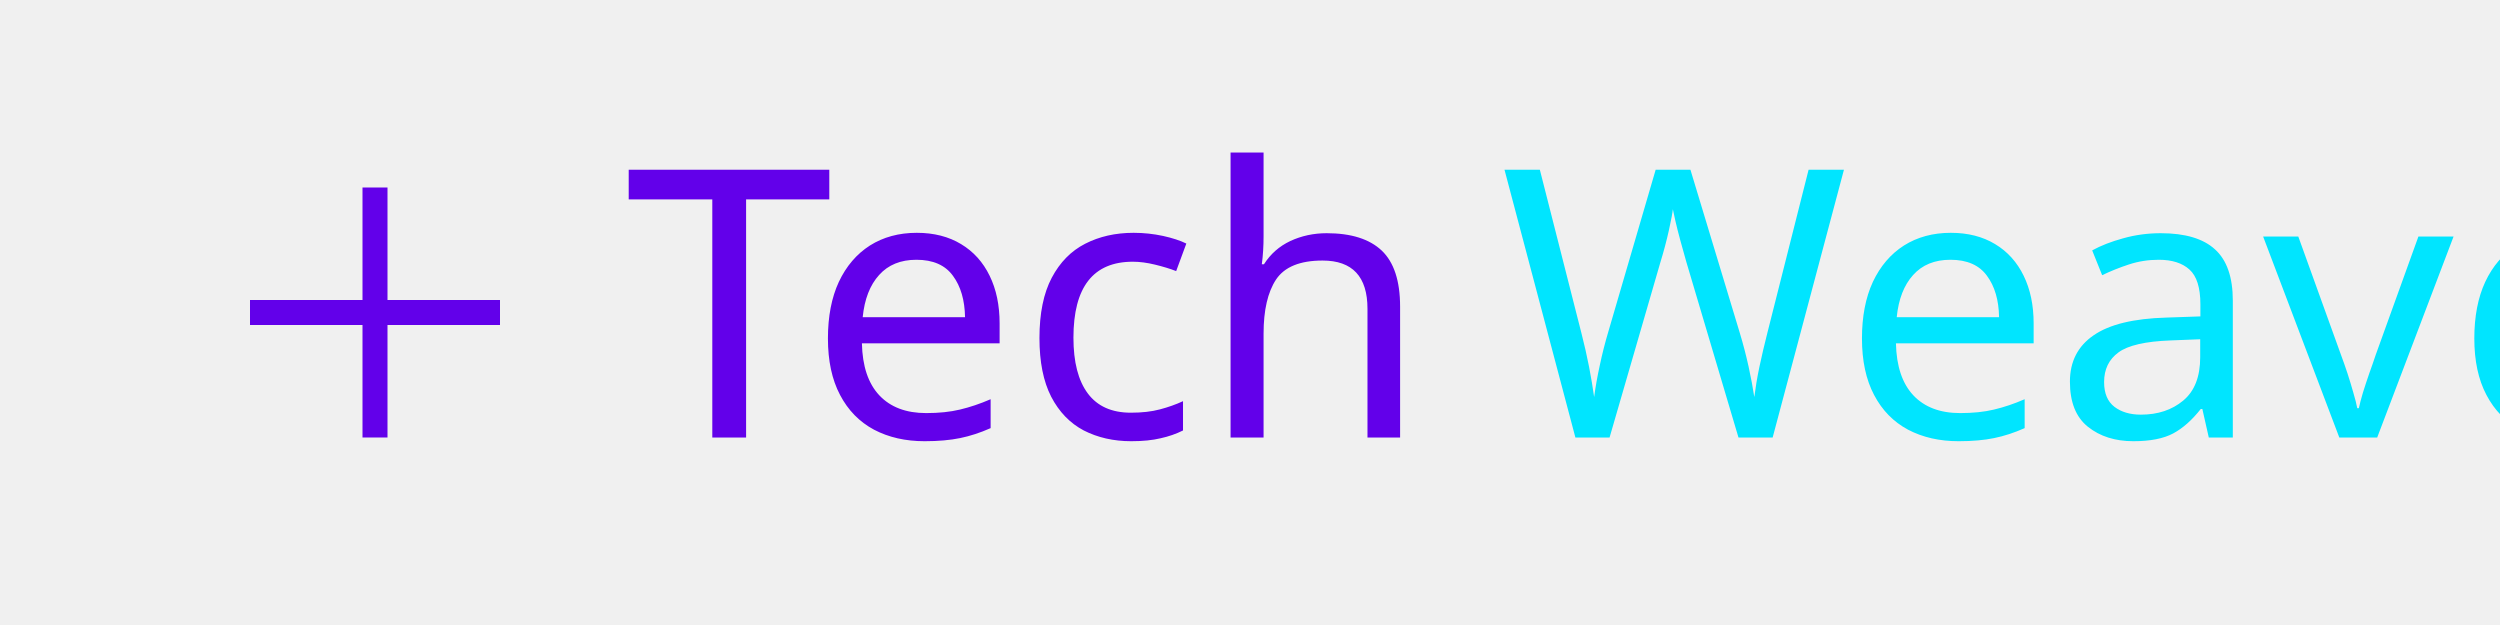
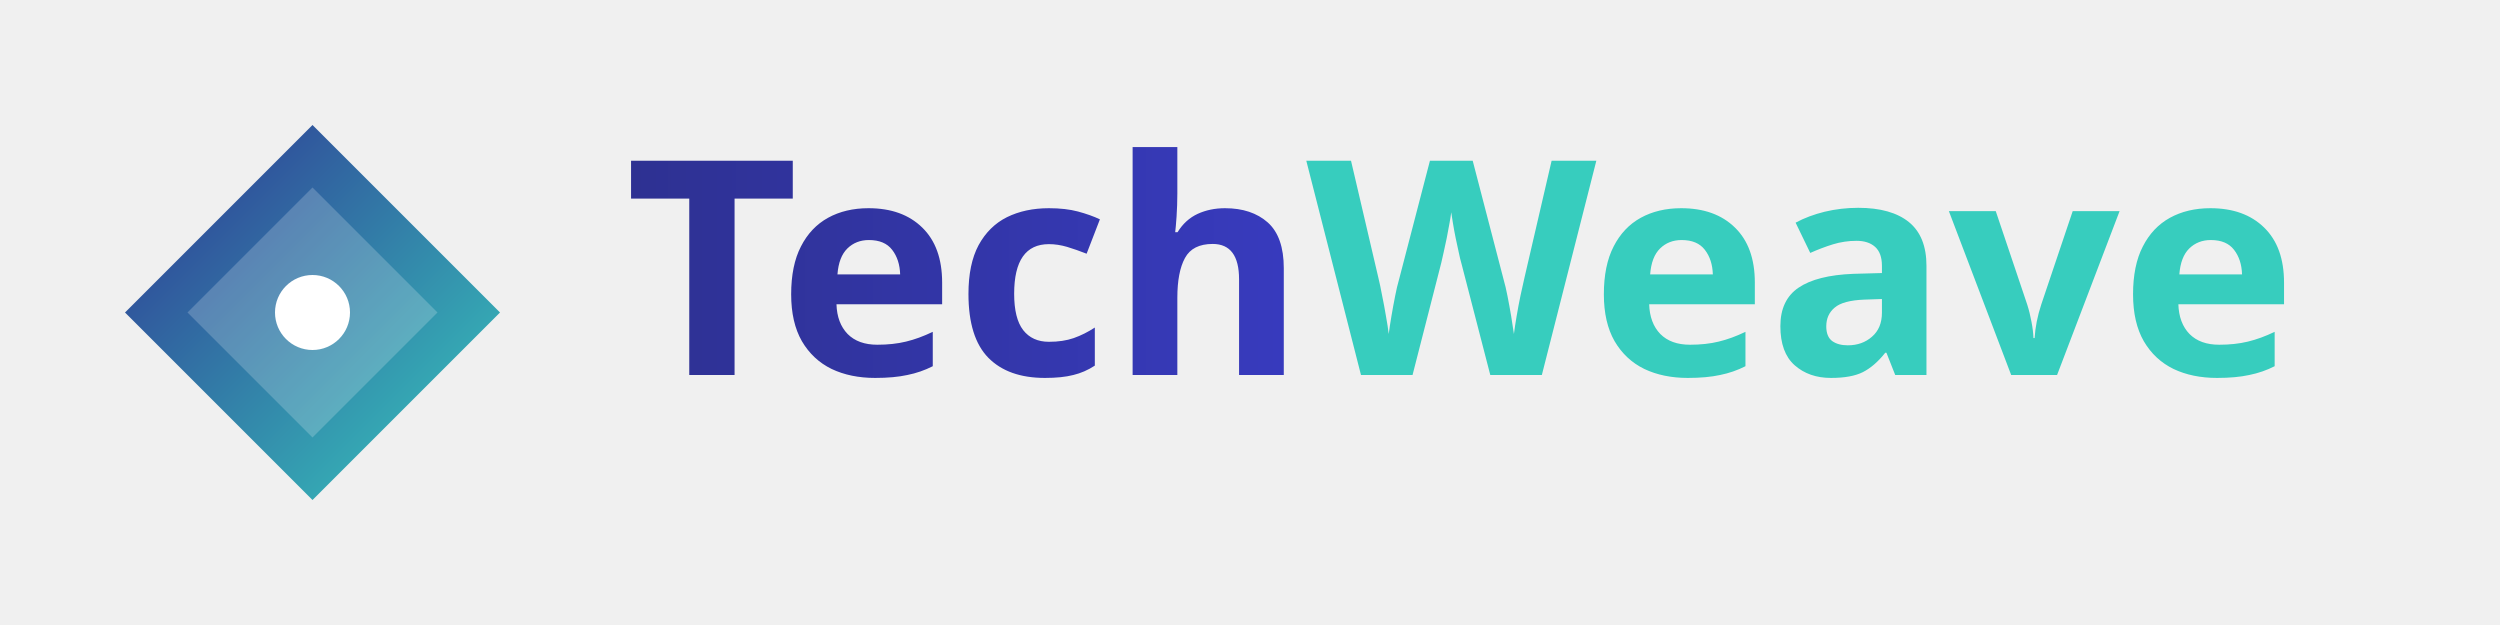
- <svg xmlns="http://www.w3.org/2000/svg" width="200" height="50" viewBox="0 0 200 50">
-   <path d="M20 25 L40 25 M30 15 L30 35" stroke="#6200EA" stroke-width="2" />
-   <text x="50" y="35" font-family="Space Grotesk" font-size="30" fill="#6200EA">Tech</text>
-   <text x="120" y="35" font-family="Space Grotesk" font-size="30" fill="#00E5FF">Weave</text>
+ <svg xmlns="http://www.w3.org/2000/svg" width="200" height="50" viewBox="0 0 200 50" fill="none">
+   <defs>
+     <linearGradient id="textGradient" x1="0%" y1="0%" x2="100%" y2="0%">
+       <stop offset="0%" style="stop-color:#2E3192" />
+       <stop offset="100%" style="stop-color:#4649FF" />
+     </linearGradient>
+     <linearGradient id="iconGradient" x1="0%" y1="0%" x2="100%" y2="100%">
+       <stop offset="0%" style="stop-color:#2E3192" />
+       <stop offset="100%" style="stop-color:#37CDBE" />
+     </linearGradient>
+   </defs>
+   <g transform="translate(10, 10)">
+     <path d="M15 0L30 15L15 30L0 15L15 0Z" fill="url(#iconGradient)">
+       <animate attributeName="opacity" values="0.8;1;0.8" dur="2s" repeatCount="indefinite" />
+     </path>
+     <path d="M15 5L25 15L15 25L5 15L15 5Z" fill="white" opacity="0.2" />
+     <circle cx="15" cy="15" r="3" fill="white" />
+   </g>
+   <text x="50" y="30" font-family="Space Grotesk, sans-serif" font-size="24" font-weight="700" fill="url(#textGradient)">
+         Tech<tspan fill="#37CDBE">Weave</tspan>
+   </text>
+   <path d="M50 35H180" stroke="url(#textGradient)" stroke-width="1" opacity="0.3">
+     <animate attributeName="stroke-dasharray" values="1,10;10,1" dur="3s" repeatCount="indefinite" />
+   </path>
</svg>
